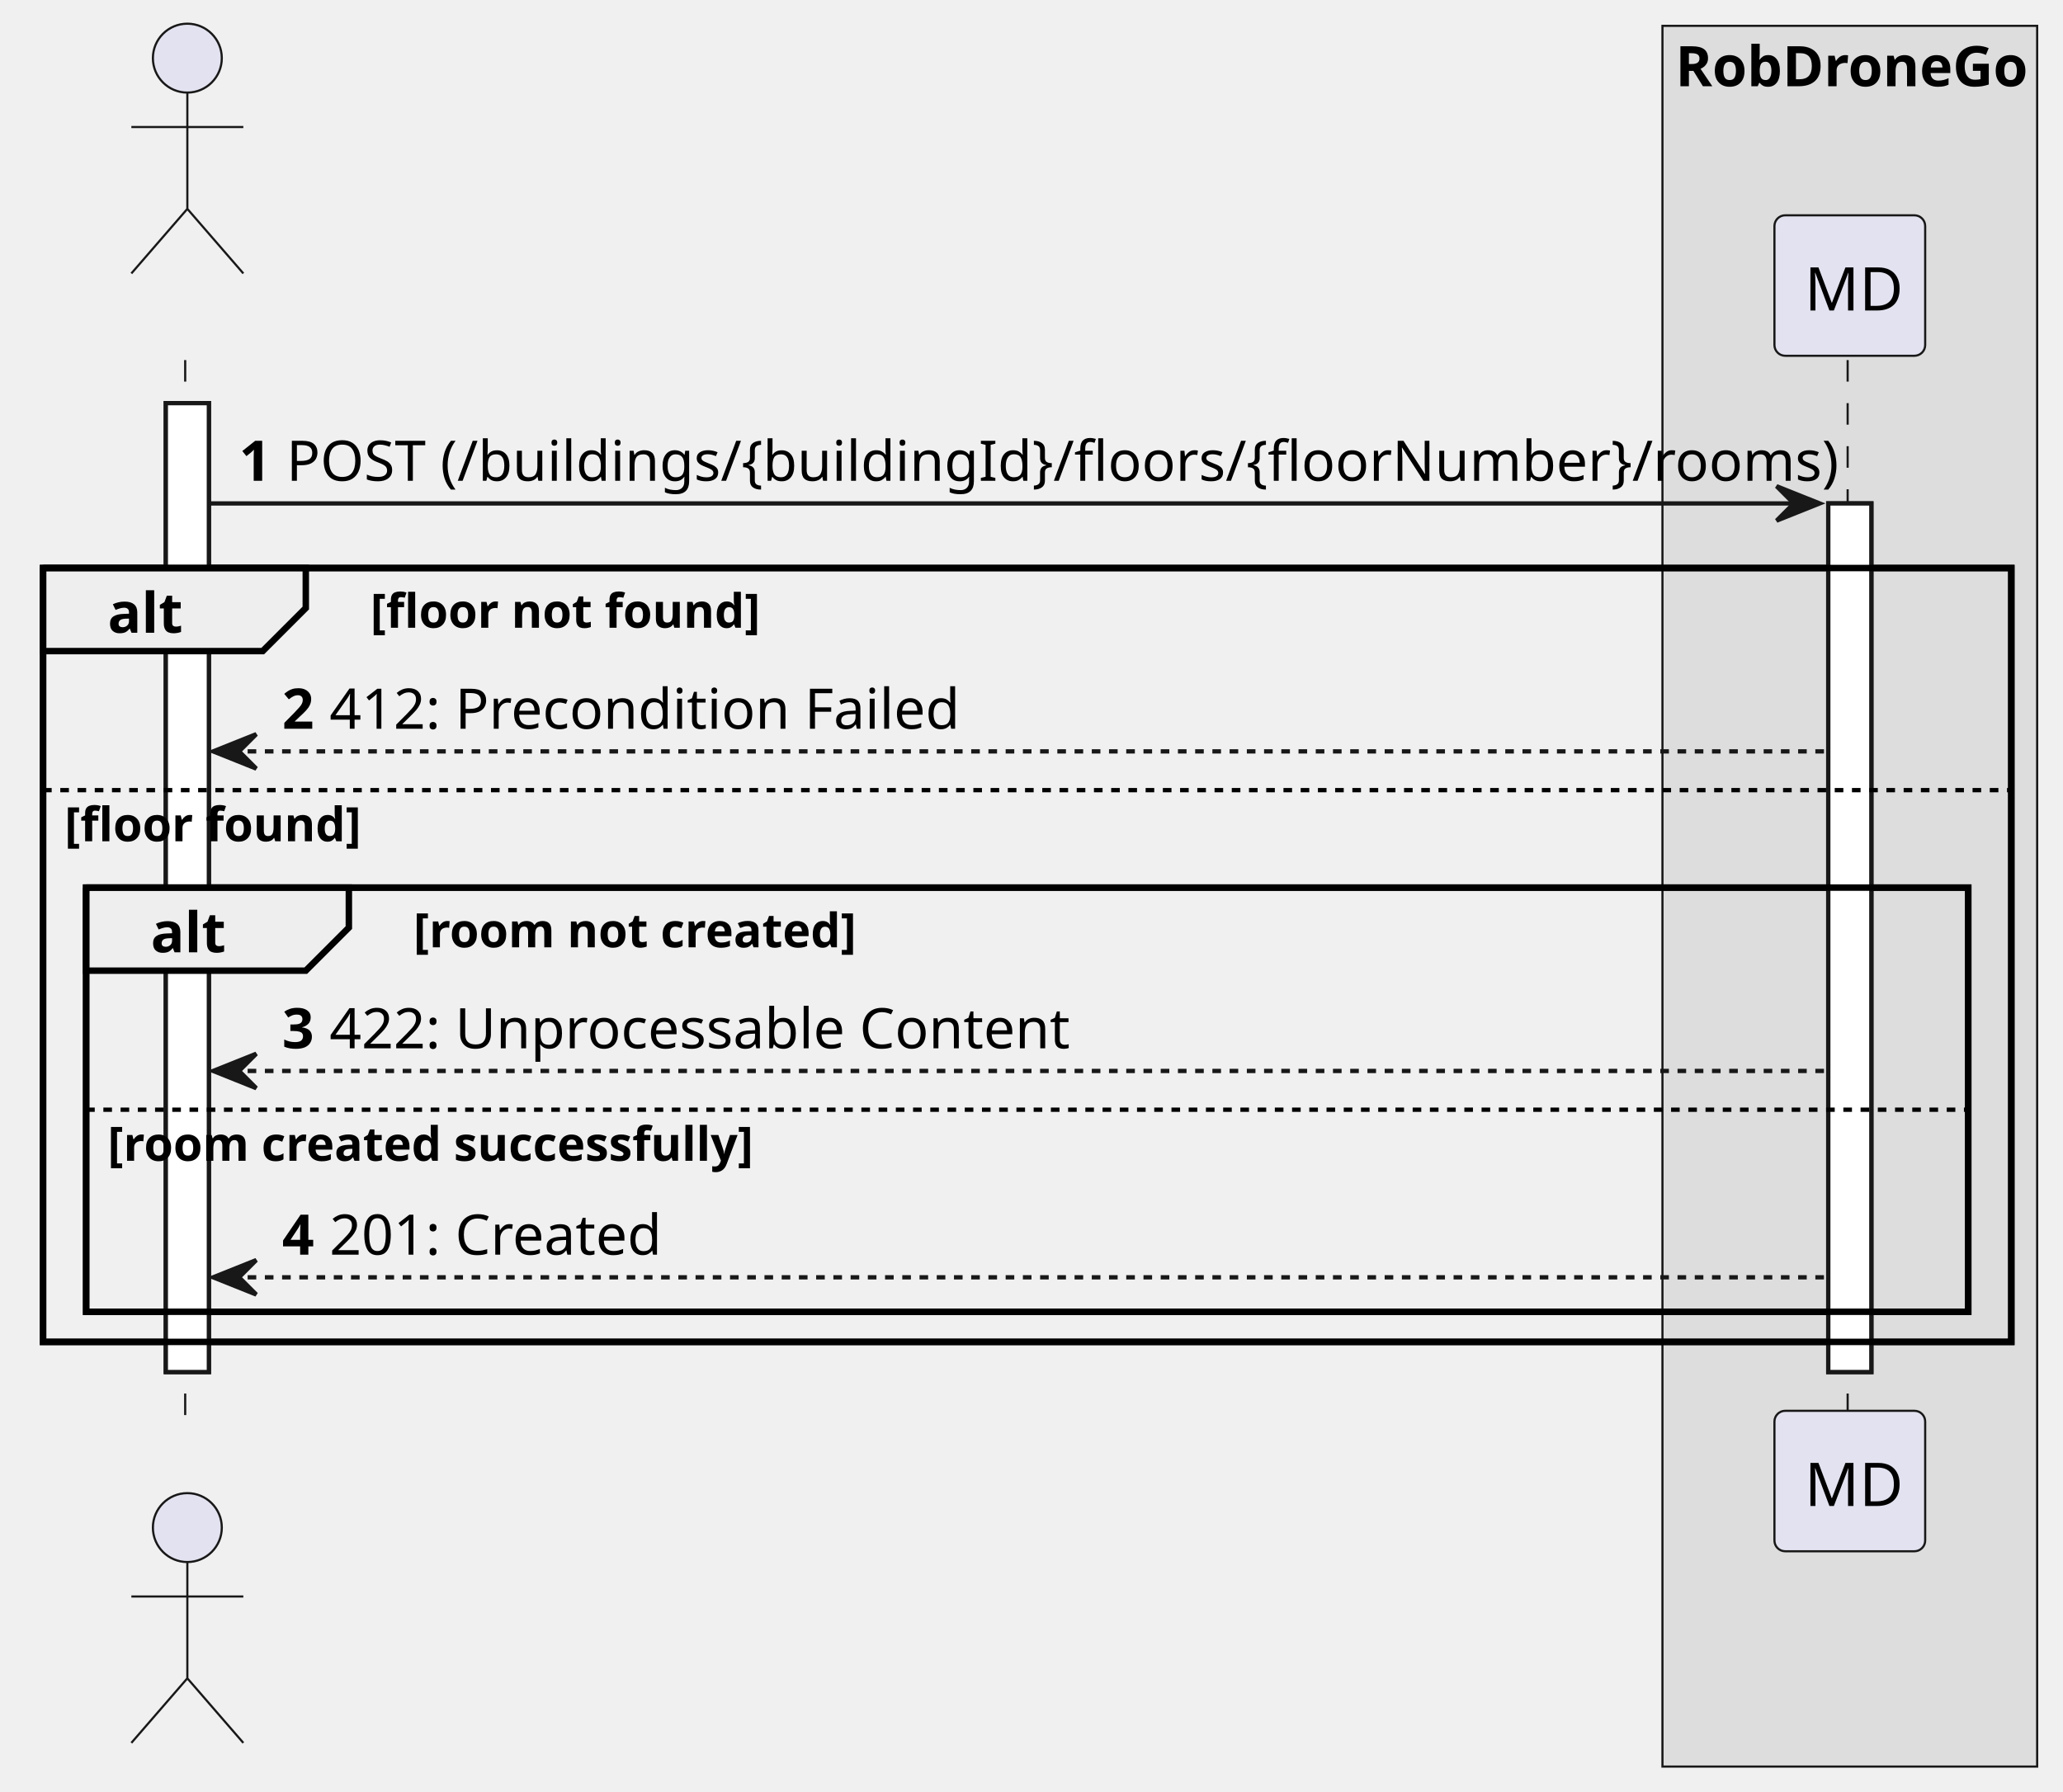
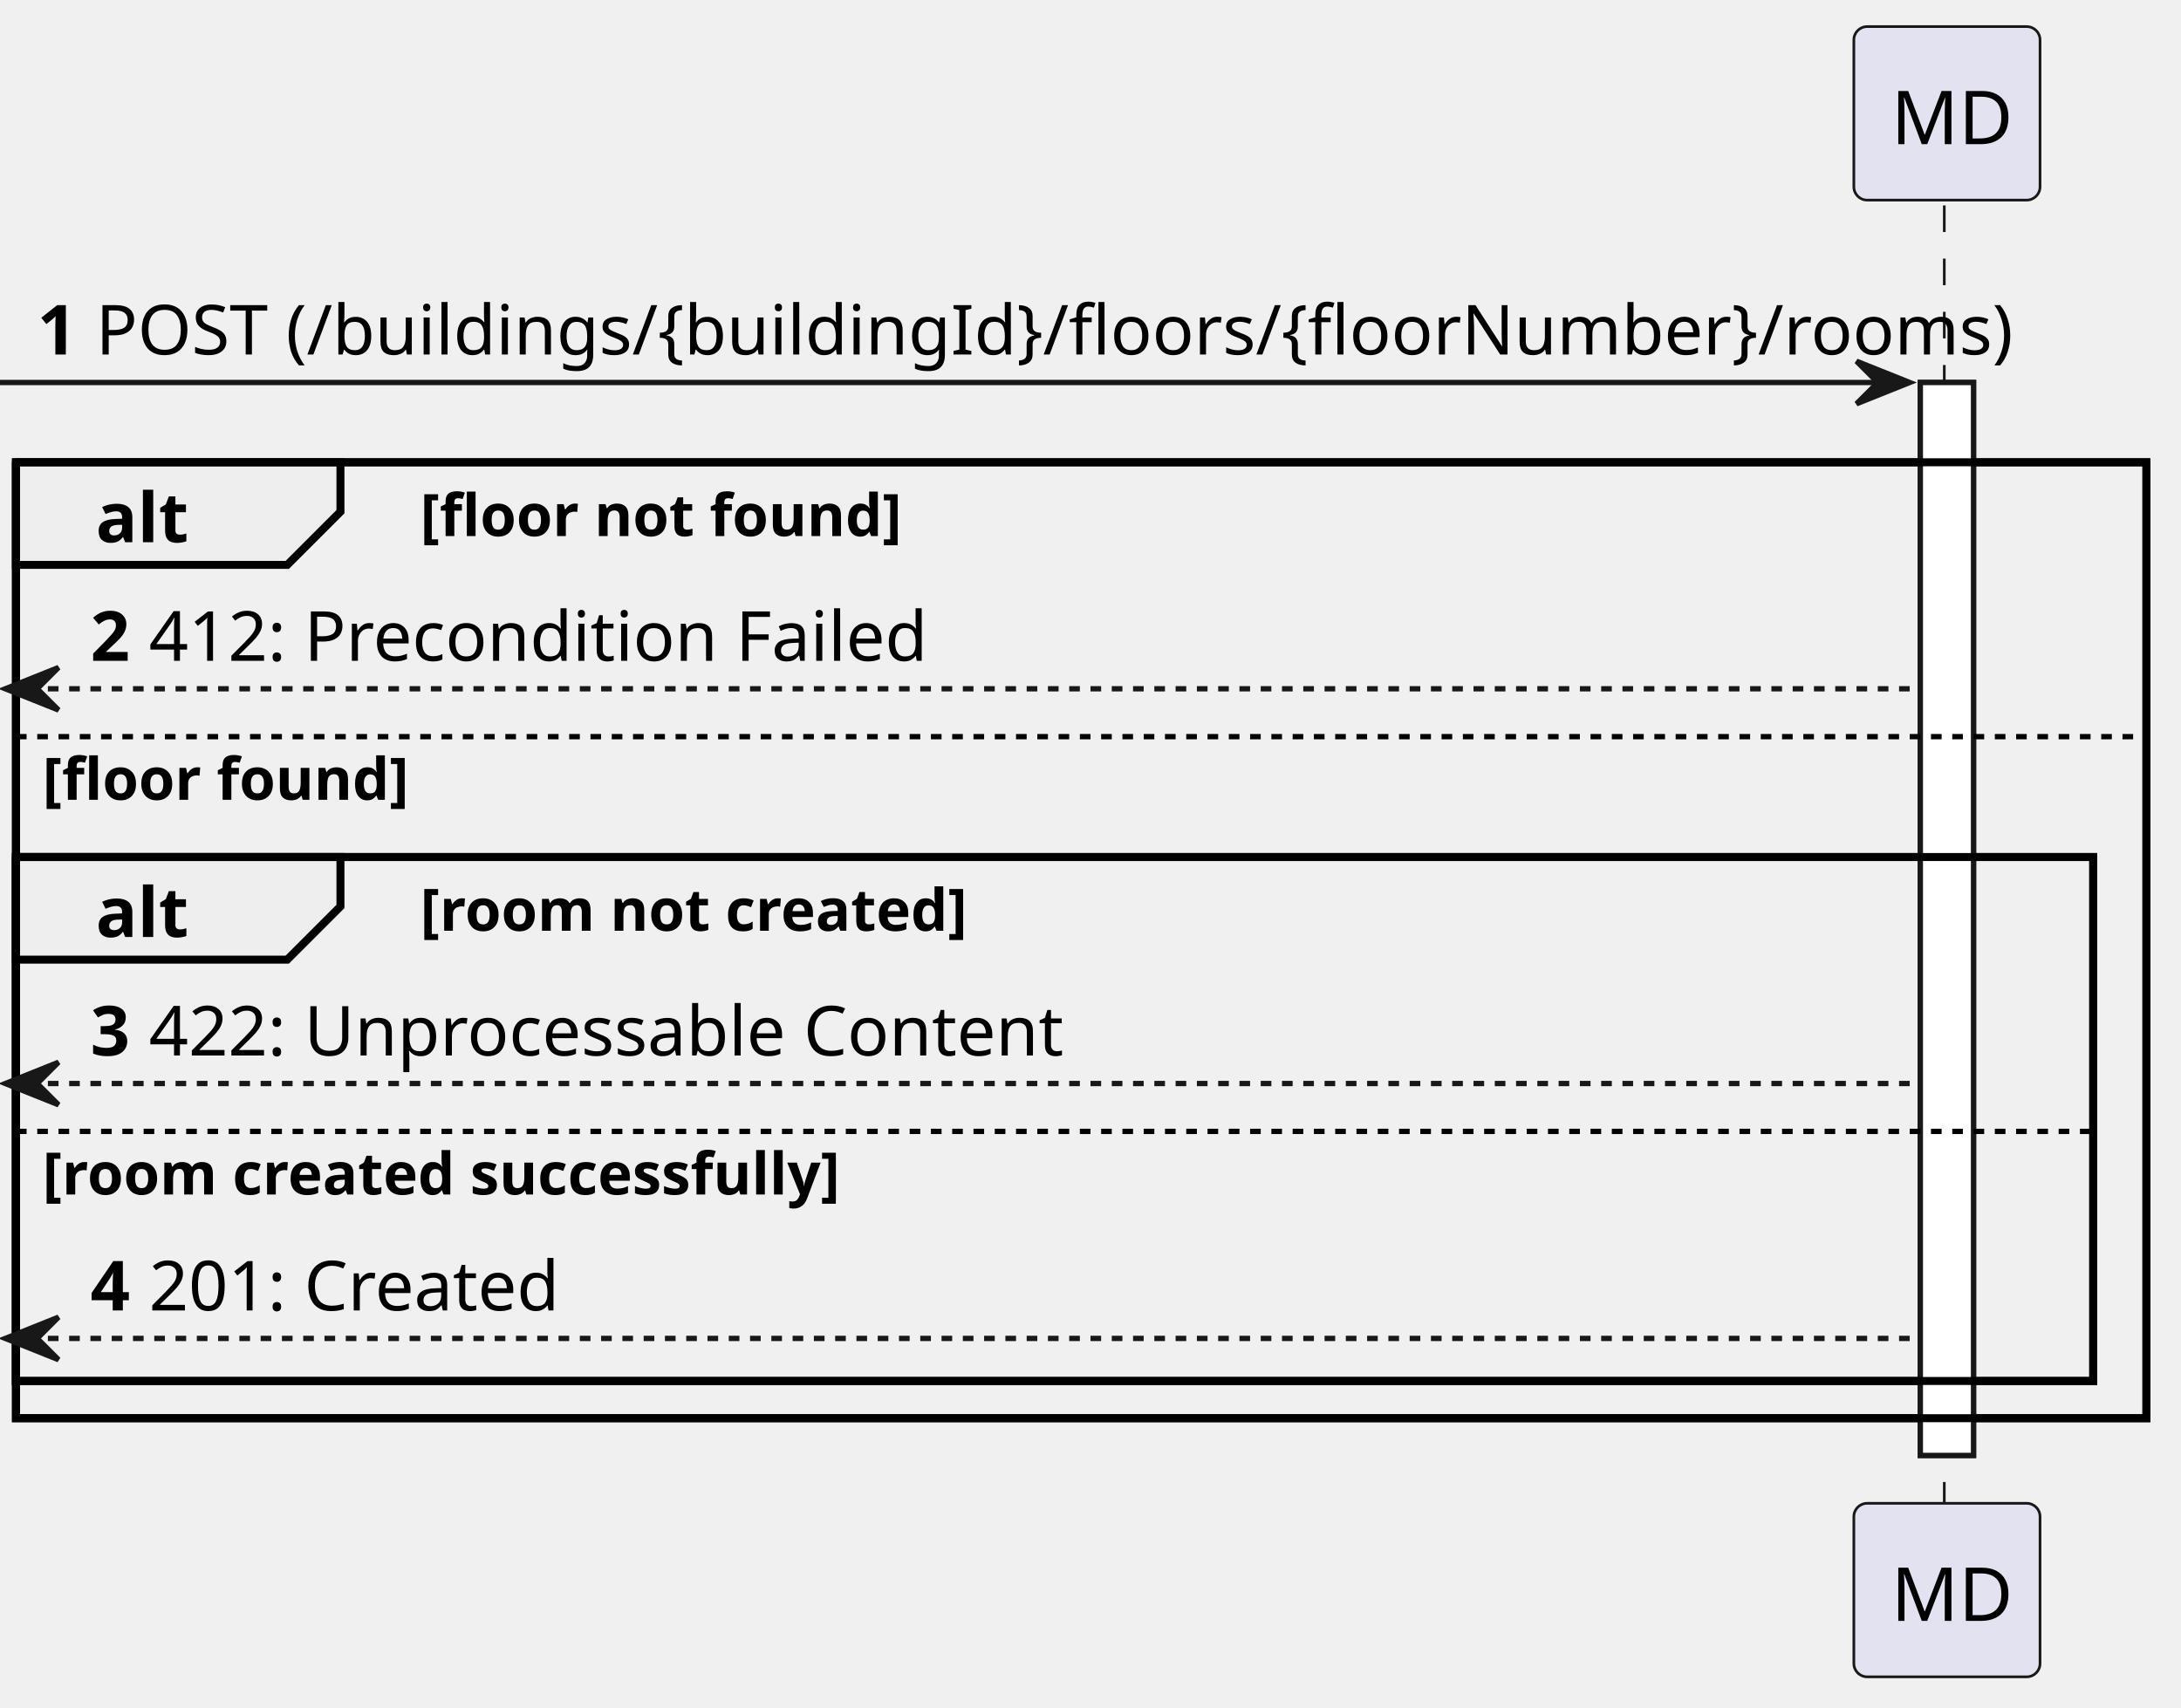
- <svg xmlns="http://www.w3.org/2000/svg" contentStyleType="text/css" height="416px" preserveAspectRatio="none" style="width:479px;height:416px;background:#FFFFFF;" version="1.1" viewBox="0 0 479 416" width="479px" zoomAndPan="magnify">
+ <svg xmlns="http://www.w3.org/2000/svg" contentStyleType="text/css" height="321px" preserveAspectRatio="none" style="width:410px;height:321px;background:#FFFFFF;" version="1.1" viewBox="0 0 410 321" width="410px" zoomAndPan="magnify">
  <defs />
  <g>
-     <rect fill="#DDDDDD" height="404.25" style="stroke:#181818;stroke-width:0.5;" width="87" x="386" y="6" />
-     <text fill="#000000" font-family="sans-serif" font-size="13" font-weight="bold" lengthAdjust="spacing" textLength="81" x="389" y="20.028">RobDroneGo</text>
-     <rect fill="#FFFFFF" height="225.008" style="stroke:#181818;stroke-width:1.0;" width="10" x="38.5" y="93.621" />
-     <rect fill="#FFFFFF" height="201.717" style="stroke:#181818;stroke-width:1.0;" width="10" x="424.5" y="116.912" />
-     <rect fill="none" height="179.717" style="stroke:#000000;stroke-width:1.5;" width="457" x="10" y="131.912" />
-     <rect fill="none" height="98.504" style="stroke:#000000;stroke-width:1.5;" width="437" x="20" y="206.125" />
-     <line style="stroke:#181818;stroke-width:0.5;stroke-dasharray:5.0,5.0;" x1="43" x2="43" y1="83.621" y2="328.629" />
-     <line style="stroke:#181818;stroke-width:0.5;stroke-dasharray:5.0,5.0;" x1="429" x2="429" y1="83.621" y2="328.629" />
-     <text fill="#000000" font-family="sans-serif" font-size="14" lengthAdjust="spacing" textLength="4" x="38.5" y="80.107"> </text>
-     <ellipse cx="43.5" cy="13.5" fill="#E2E2F0" rx="8" ry="8" style="stroke:#181818;stroke-width:0.5;" />
-     <path d="M43.5,21.5 L43.5,48.5 M30.5,29.5 L56.5,29.5 M43.5,48.5 L30.5,63.5 M43.5,48.5 L56.5,63.5 " fill="none" style="stroke:#181818;stroke-width:0.5;" />
-     <text fill="#000000" font-family="sans-serif" font-size="14" lengthAdjust="spacing" textLength="4" x="38.5" y="342.736"> </text>
-     <ellipse cx="43.5" cy="354.75" fill="#E2E2F0" rx="8" ry="8" style="stroke:#181818;stroke-width:0.5;" />
-     <path d="M43.5,362.75 L43.5,389.75 M30.5,370.75 L56.5,370.75 M43.5,389.75 L30.5,404.75 M43.5,389.75 L56.5,404.75 " fill="none" style="stroke:#181818;stroke-width:0.5;" />
-     <rect fill="#E2E2F0" height="32.621" rx="2.5" ry="2.5" style="stroke:#181818;stroke-width:0.5;" width="35" x="412" y="50" />
-     <text fill="#000000" font-family="sans-serif" font-size="14" lengthAdjust="spacing" textLength="21" x="419" y="72.107">MD</text>
-     <rect fill="#E2E2F0" height="32.621" rx="2.5" ry="2.5" style="stroke:#181818;stroke-width:0.5;" width="35" x="412" y="327.629" />
-     <text fill="#000000" font-family="sans-serif" font-size="14" lengthAdjust="spacing" textLength="21" x="419" y="349.736">MD</text>
-     <rect fill="#FFFFFF" height="225.008" style="stroke:#181818;stroke-width:1.0;" width="10" x="38.5" y="93.621" />
-     <rect fill="#FFFFFF" height="201.717" style="stroke:#181818;stroke-width:1.0;" width="10" x="424.5" y="116.912" />
-     <polygon fill="#181818" points="412.5,112.912,422.5,116.912,412.5,120.912,416.5,116.912" style="stroke:#181818;stroke-width:1.0;" />
-     <line style="stroke:#181818;stroke-width:1.0;" x1="48.5" x2="418.5" y1="116.912" y2="116.912" />
-     <text fill="#000000" font-family="sans-serif" font-size="13" font-weight="bold" lengthAdjust="spacing" textLength="7" x="55.5" y="111.649">1</text>
-     <text fill="#000000" font-family="sans-serif" font-size="13" lengthAdjust="spacing" textLength="324" x="66.5" y="111.649">POST (/buildings/{buildingId}/floors/{floorNumber}/rooms)</text>
-     <path d="M10,131.912 L71,131.912 L71,141.203 L61,151.203 L10,151.203 L10,131.912 " fill="#EEEEEE" style="stroke:#000000;stroke-width:1.5;" />
-     <rect fill="none" height="179.717" style="stroke:#000000;stroke-width:1.5;" width="457" x="10" y="131.912" />
-     <text fill="#000000" font-family="sans-serif" font-size="13" font-weight="bold" lengthAdjust="spacing" textLength="16" x="25" y="146.94">alt</text>
-     <text fill="#000000" font-family="sans-serif" font-size="11" font-weight="bold" lengthAdjust="spacing" textLength="90" x="86" y="145.782">[floor not found]</text>
-     <polygon fill="#181818" points="59.5,170.494,49.5,174.494,59.5,178.494,55.5,174.494" style="stroke:#181818;stroke-width:1.0;" />
-     <line style="stroke:#181818;stroke-width:1.0;stroke-dasharray:2.0,2.0;" x1="53.5" x2="423.5" y1="174.494" y2="174.494" />
-     <text fill="#000000" font-family="sans-serif" font-size="13" font-weight="bold" lengthAdjust="spacing" textLength="7" x="65.5" y="169.231">2</text>
-     <text fill="#000000" font-family="sans-serif" font-size="13" lengthAdjust="spacing" textLength="140" x="76.5" y="169.231">412: Precondition Failed</text>
-     <line style="stroke:#000000;stroke-width:1.0;stroke-dasharray:2.0,2.0;" x1="10" x2="467" y1="183.494" y2="183.494" />
-     <text fill="#000000" font-family="sans-serif" font-size="11" font-weight="bold" lengthAdjust="spacing" textLength="69" x="15" y="195.364">[floor found]</text>
-     <path d="M20,206.125 L81,206.125 L81,215.416 L71,225.416 L20,225.416 L20,206.125 " fill="#EEEEEE" style="stroke:#000000;stroke-width:1.5;" />
-     <rect fill="none" height="98.504" style="stroke:#000000;stroke-width:1.5;" width="437" x="20" y="206.125" />
-     <text fill="#000000" font-family="sans-serif" font-size="13" font-weight="bold" lengthAdjust="spacing" textLength="16" x="35" y="221.153">alt</text>
-     <text fill="#000000" font-family="sans-serif" font-size="11" font-weight="bold" lengthAdjust="spacing" textLength="104" x="96" y="219.995">[room not created]</text>
-     <polygon fill="#181818" points="59.5,244.707,49.5,248.707,59.5,252.707,55.5,248.707" style="stroke:#181818;stroke-width:1.0;" />
-     <line style="stroke:#181818;stroke-width:1.0;stroke-dasharray:2.0,2.0;" x1="53.5" x2="423.5" y1="248.707" y2="248.707" />
-     <text fill="#000000" font-family="sans-serif" font-size="13" font-weight="bold" lengthAdjust="spacing" textLength="7" x="65.5" y="243.444">3</text>
-     <text fill="#000000" font-family="sans-serif" font-size="13" lengthAdjust="spacing" textLength="164" x="76.5" y="243.444">422: Unprocessable Content</text>
-     <line style="stroke:#000000;stroke-width:1.0;stroke-dasharray:2.0,2.0;" x1="20" x2="457" y1="257.707" y2="257.707" />
-     <text fill="#000000" font-family="sans-serif" font-size="11" font-weight="bold" lengthAdjust="spacing" textLength="156" x="25" y="269.577">[room created successfully]</text>
-     <polygon fill="#181818" points="59.5,292.629,49.5,296.629,59.5,300.629,55.5,296.629" style="stroke:#181818;stroke-width:1.0;" />
-     <line style="stroke:#181818;stroke-width:1.0;stroke-dasharray:2.0,2.0;" x1="53.5" x2="423.5" y1="296.629" y2="296.629" />
-     <text fill="#000000" font-family="sans-serif" font-size="13" font-weight="bold" lengthAdjust="spacing" textLength="7" x="65.5" y="291.366">4</text>
-     <text fill="#000000" font-family="sans-serif" font-size="13" lengthAdjust="spacing" textLength="74" x="76.5" y="291.366">201: Created</text>
+     <rect fill="#FFFFFF" height="201.717" style="stroke:#181818;stroke-width:1.0;" width="10" x="361" y="71.912" />
+     <rect fill="none" height="179.717" style="stroke:#000000;stroke-width:1.5;" width="400.5" x="3" y="86.912" />
+     <rect fill="none" height="98.504" style="stroke:#000000;stroke-width:1.5;" width="390.5" x="3" y="161.125" />
+     <line style="stroke:#181818;stroke-width:0.5;stroke-dasharray:5.0,5.0;" x1="365.5" x2="365.5" y1="38.621" y2="283.629" />
+     <rect fill="#E2E2F0" height="32.621" rx="2.5" ry="2.5" style="stroke:#181818;stroke-width:0.5;" width="35" x="348.5" y="5" />
+     <text fill="#000000" font-family="sans-serif" font-size="14" lengthAdjust="spacing" textLength="21" x="355.5" y="27.107">MD</text>
+     <rect fill="#E2E2F0" height="32.621" rx="2.5" ry="2.5" style="stroke:#181818;stroke-width:0.5;" width="35" x="348.5" y="282.629" />
+     <text fill="#000000" font-family="sans-serif" font-size="14" lengthAdjust="spacing" textLength="21" x="355.5" y="304.736">MD</text>
+     <rect fill="#FFFFFF" height="201.717" style="stroke:#181818;stroke-width:1.0;" width="10" x="361" y="71.912" />
+     <polygon fill="#181818" points="349,67.912,359,71.912,349,75.912,353,71.912" style="stroke:#181818;stroke-width:1.0;" />
+     <line style="stroke:#181818;stroke-width:1.0;" x1="0" x2="355" y1="71.912" y2="71.912" />
+     <text fill="#000000" font-family="sans-serif" font-size="13" font-weight="bold" lengthAdjust="spacing" textLength="7" x="7" y="66.649">1</text>
+     <text fill="#000000" font-family="sans-serif" font-size="13" lengthAdjust="spacing" textLength="324" x="18" y="66.649">POST (/buildings/{buildingId}/floors/{floorNumber}/rooms)</text>
+     <path d="M3,86.912 L64,86.912 L64,96.203 L54,106.203 L3,106.203 L3,86.912 " fill="#EEEEEE" style="stroke:#000000;stroke-width:1.5;" />
+     <rect fill="none" height="179.717" style="stroke:#000000;stroke-width:1.5;" width="400.5" x="3" y="86.912" />
+     <text fill="#000000" font-family="sans-serif" font-size="13" font-weight="bold" lengthAdjust="spacing" textLength="16" x="18" y="101.94">alt</text>
+     <text fill="#000000" font-family="sans-serif" font-size="11" font-weight="bold" lengthAdjust="spacing" textLength="90" x="79" y="100.782">[floor not found]</text>
+     <polygon fill="#181818" points="11,125.494,1,129.494,11,133.494,7,129.494" style="stroke:#181818;stroke-width:1.0;" />
+     <line style="stroke:#181818;stroke-width:1.0;stroke-dasharray:2.0,2.0;" x1="5" x2="360" y1="129.494" y2="129.494" />
+     <text fill="#000000" font-family="sans-serif" font-size="13" font-weight="bold" lengthAdjust="spacing" textLength="7" x="17" y="124.231">2</text>
+     <text fill="#000000" font-family="sans-serif" font-size="13" lengthAdjust="spacing" textLength="140" x="28" y="124.231">412: Precondition Failed</text>
+     <line style="stroke:#000000;stroke-width:1.0;stroke-dasharray:2.0,2.0;" x1="3" x2="403.5" y1="138.494" y2="138.494" />
+     <text fill="#000000" font-family="sans-serif" font-size="11" font-weight="bold" lengthAdjust="spacing" textLength="69" x="8" y="150.364">[floor found]</text>
+     <path d="M3,161.125 L64,161.125 L64,170.416 L54,180.416 L3,180.416 L3,161.125 " fill="#EEEEEE" style="stroke:#000000;stroke-width:1.5;" />
+     <rect fill="none" height="98.504" style="stroke:#000000;stroke-width:1.5;" width="390.5" x="3" y="161.125" />
+     <text fill="#000000" font-family="sans-serif" font-size="13" font-weight="bold" lengthAdjust="spacing" textLength="16" x="18" y="176.153">alt</text>
+     <text fill="#000000" font-family="sans-serif" font-size="11" font-weight="bold" lengthAdjust="spacing" textLength="104" x="79" y="174.995">[room not created]</text>
+     <polygon fill="#181818" points="11,199.707,1,203.707,11,207.707,7,203.707" style="stroke:#181818;stroke-width:1.0;" />
+     <line style="stroke:#181818;stroke-width:1.0;stroke-dasharray:2.0,2.0;" x1="5" x2="360" y1="203.707" y2="203.707" />
+     <text fill="#000000" font-family="sans-serif" font-size="13" font-weight="bold" lengthAdjust="spacing" textLength="7" x="17" y="198.444">3</text>
+     <text fill="#000000" font-family="sans-serif" font-size="13" lengthAdjust="spacing" textLength="164" x="28" y="198.444">422: Unprocessable Content</text>
+     <line style="stroke:#000000;stroke-width:1.0;stroke-dasharray:2.0,2.0;" x1="3" x2="393.5" y1="212.707" y2="212.707" />
+     <text fill="#000000" font-family="sans-serif" font-size="11" font-weight="bold" lengthAdjust="spacing" textLength="156" x="8" y="224.577">[room created successfully]</text>
+     <polygon fill="#181818" points="11,247.629,1,251.629,11,255.629,7,251.629" style="stroke:#181818;stroke-width:1.0;" />
+     <line style="stroke:#181818;stroke-width:1.0;stroke-dasharray:2.0,2.0;" x1="5" x2="360" y1="251.629" y2="251.629" />
+     <text fill="#000000" font-family="sans-serif" font-size="13" font-weight="bold" lengthAdjust="spacing" textLength="7" x="17" y="246.366">4</text>
+     <text fill="#000000" font-family="sans-serif" font-size="13" lengthAdjust="spacing" textLength="74" x="28" y="246.366">201: Created</text>
  </g>
</svg>
